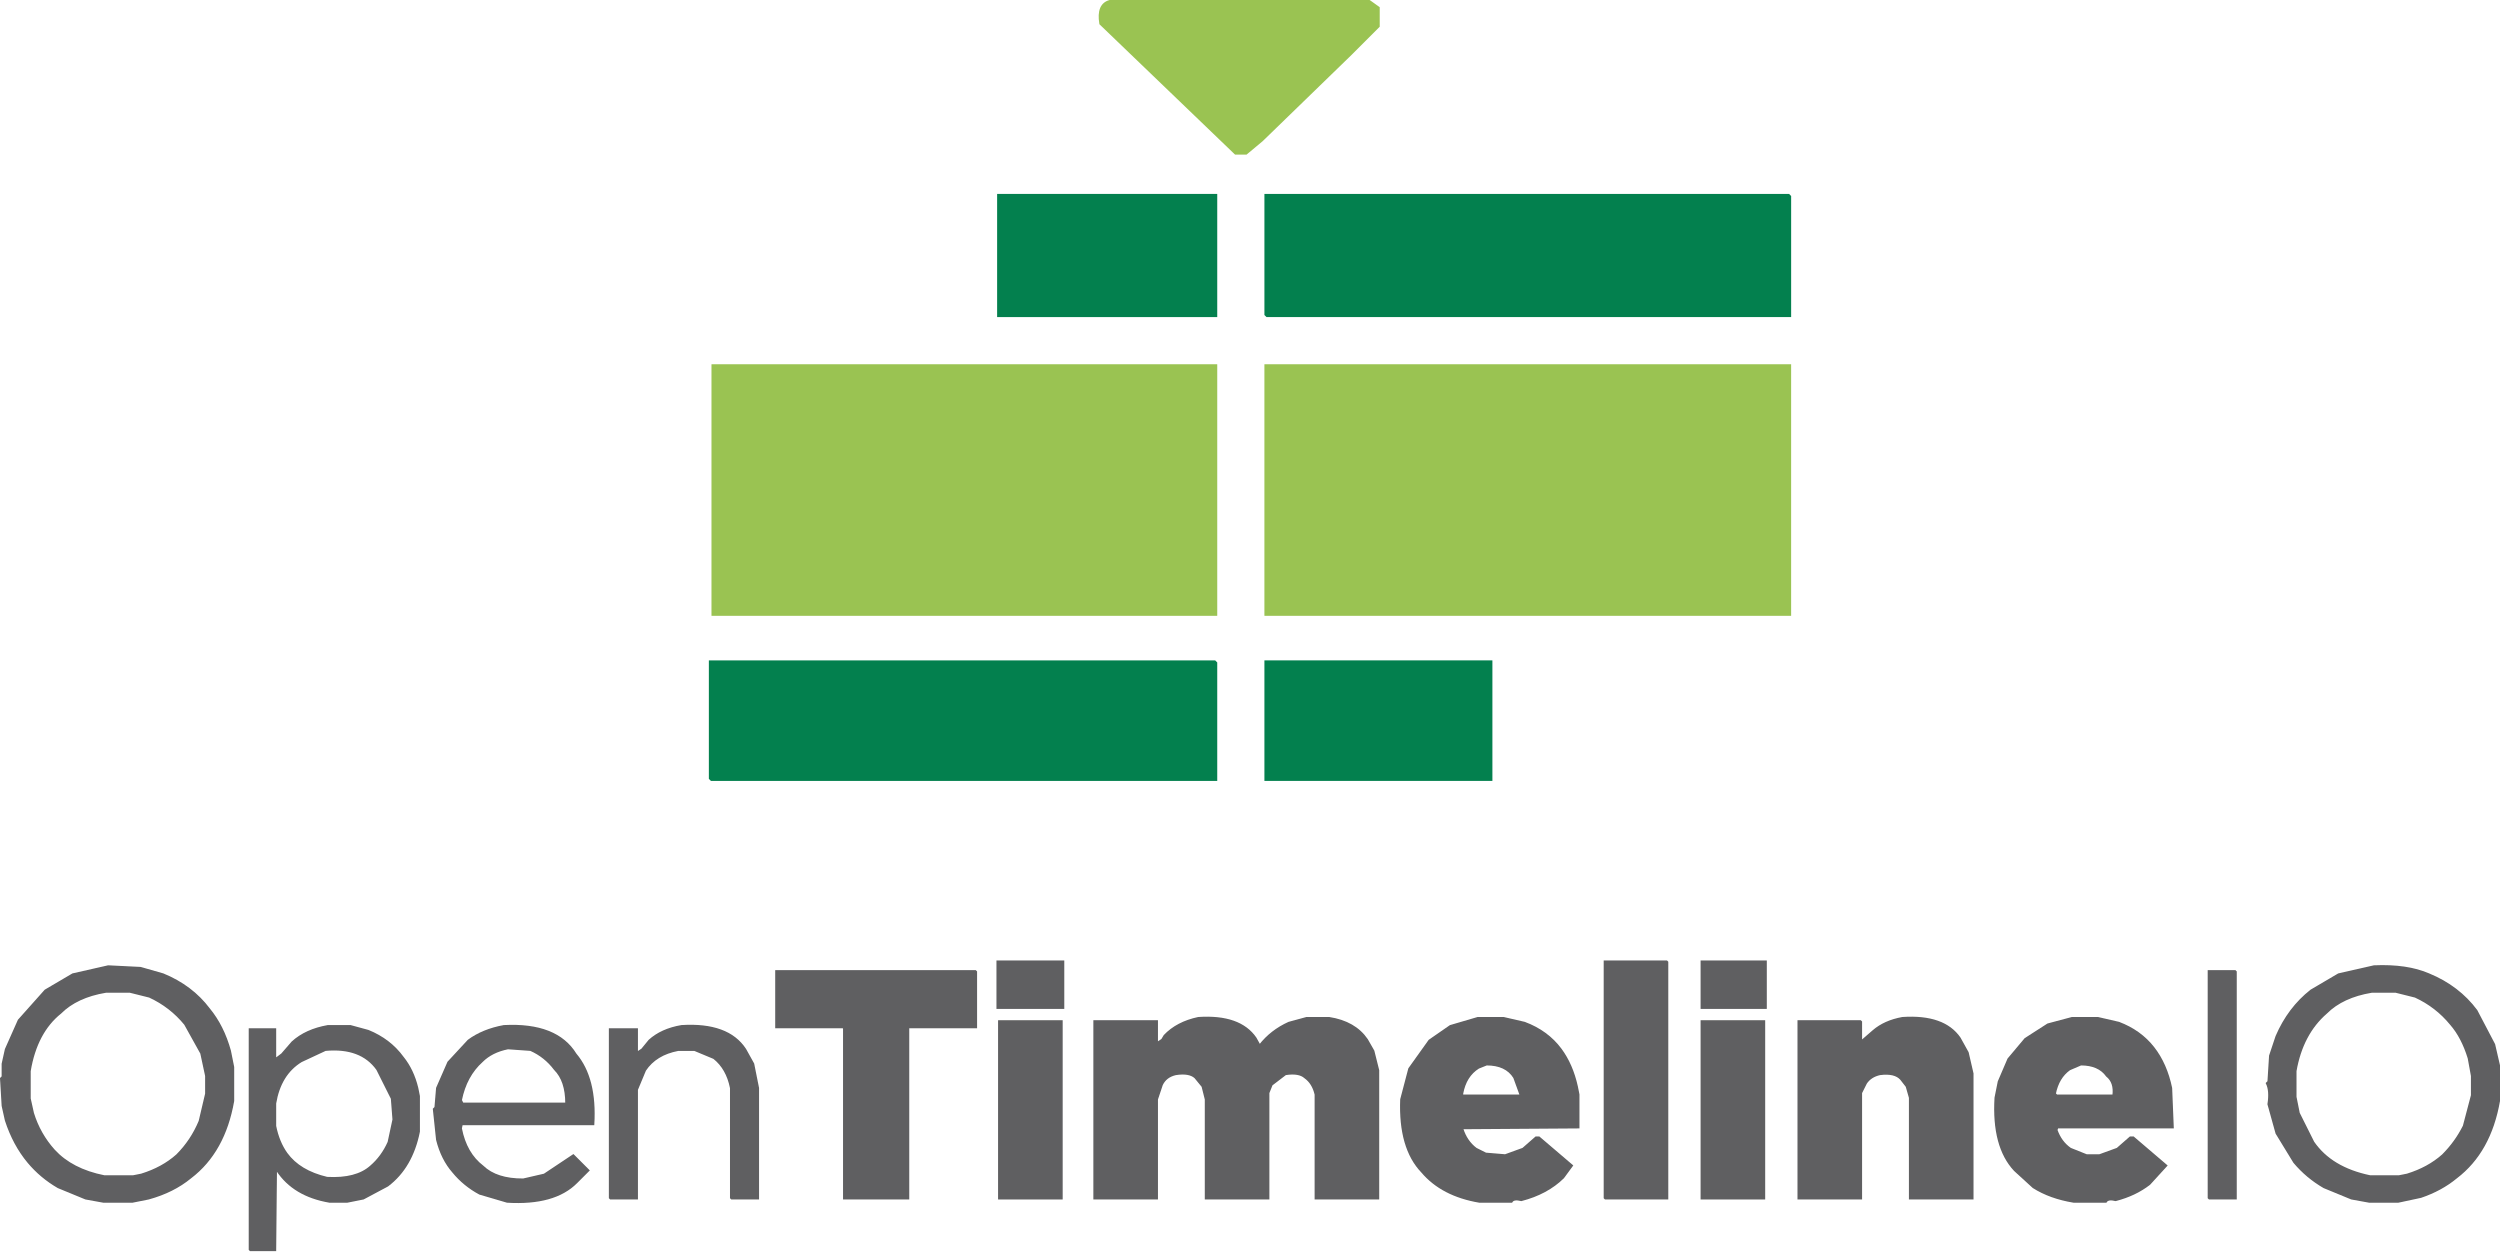
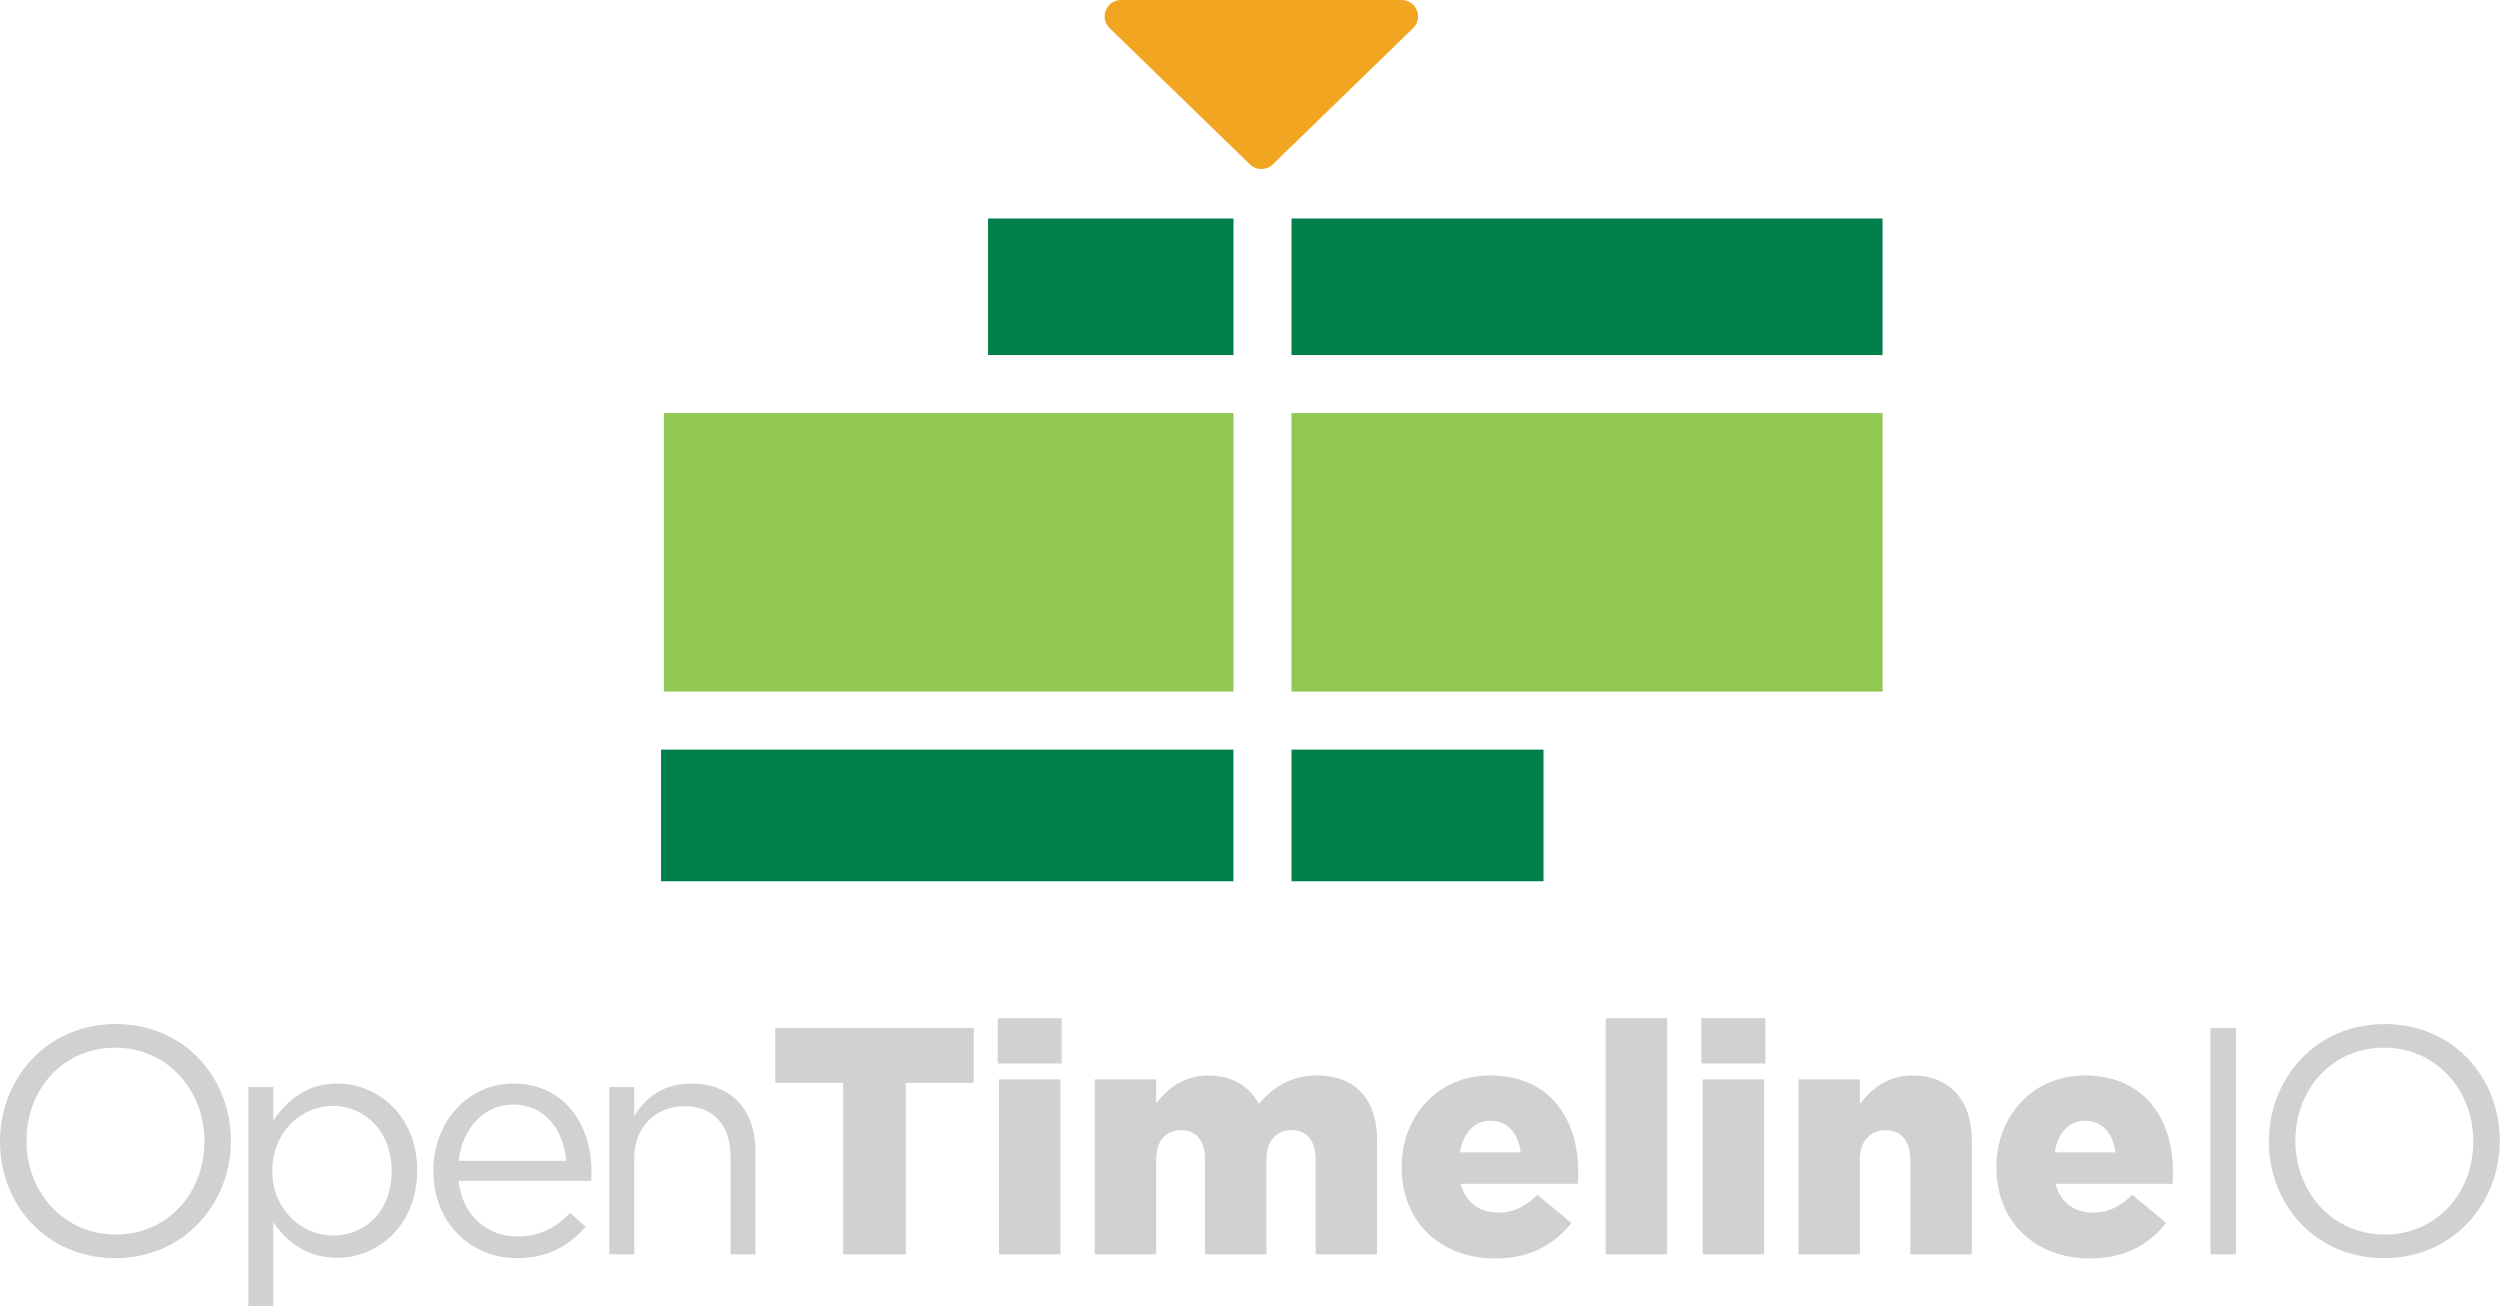
- <svg xmlns="http://www.w3.org/2000/svg" width="954.007" height="477.446" version="1.1" id="svg183">
-   <defs id="defs187" />
-   <g id="g248" transform="translate(271.0035,0.5)">
-     <path fill="#007e4c" stroke="#007e4c" stroke-width="1" opacity="0.988" d="m 110,74 h 83 v 46 h -83 z" id="path137" />
-     <path fill="#007e4c" stroke="#007e4c" stroke-width="1" opacity="0.988" d="m 212,74 h 199.5 l 0.5,0.5 V 120 H 212.5 l -0.5,-0.5 z" id="path139" />
-     <path fill="#007e4c" stroke="#007e4c" stroke-width="1" opacity="0.988" d="m 0,252 h 192.5 l 0.5,0.5 V 297 H 0.5 L 0,296.5 Z" id="path141" />
-     <path fill="#007e4c" stroke="#007e4c" stroke-width="1" opacity="0.988" d="m 212,252 h 86 v 45 h -86 z" id="path143" />
-     <path fill="#98c24f" stroke="#98c24f" stroke-width="1" opacity="0.984" d="m 152.5,0 h 99 l 3.5,2.5 v 7 l -10.5,10.5 -34,33 -6,5 h -4 L 149,8.5 Q 147.8,1.3 152.5,0 Z" id="path145" />
-     <path fill="#98c24f" stroke="#98c24f" stroke-width="1" opacity="0.984" d="m 1,139 h 192 v 95 H 1 Z" id="path147" />
-     <path fill="#98c24f" stroke="#98c24f" stroke-width="1" opacity="0.984" d="m 212,139 h 200 v 95 H 212 Z" id="path149" />
+ <svg xmlns="http://www.w3.org/2000/svg" width="700.734" height="366.067" viewBox="0 0 700.734 366.067" version="1.1" xml:space="preserve" style="clip-rule:evenodd;fill-rule:evenodd;stroke-linejoin:round;stroke-miterlimit:2" id="svg272">
+   <defs id="defs276">
+         
+         
+     </defs>
+   <g transform="matrix(4.16667,0,0,4.16667,-3115.996,-2160.864)" id="g210">
+     <g transform="translate(831.921,519.023)" id="g184">
+       <path d="M 0,10.642 -9.435,1.481 c -0.711,-0.692 -0.222,-1.897 0.769,-1.897 h 18.869 c 0.991,0 1.481,1.205 0.77,1.897 l -9.435,9.161 c -0.429,0.416 -1.11,0.416 -1.538,0" style="fill:#f2a521;fill-rule:nonzero" id="path182" />
+     </g>
+     <g transform="translate(0,283.798)" id="g188">
+       <rect x="814.307" y="249.508" width="16.507" height="9.186" style="fill:#007f4b" id="rect186" />
+     </g>
+     <g transform="translate(0,283.798)" id="g192">
+       <rect x="834.719" y="249.508" width="39.759" height="9.186" style="fill:#007f4b" id="rect190" />
+     </g>
+     <g transform="translate(0,354.924)" id="g196">
+       <rect x="834.719" y="214.111" width="16.951" height="8.854" style="fill:#007f4b" id="rect194" />
+     </g>
+     <g transform="matrix(-1,0,0,1,1623.12,354.924)" id="g200">
+       <rect x="792.309" y="214.111" width="38.504" height="8.854" style="fill:#007f4b" id="rect198" />
+     </g>
+     <g transform="translate(0,319.528)" id="g204">
+       <rect x="834.719" y="226.87" width="39.759" height="18.732" style="fill:#91c753" id="rect202" />
+     </g>
+     <g transform="matrix(-1,0,0,1,1623.31,319.526)" id="g208">
+       <rect x="792.493" y="226.871" width="38.32" height="18.732" style="fill:#91c753" id="rect206" />
+     </g>
  </g>
-   <g id="g239" transform="matrix(0.6162786,0,0,0.6162786,325.886,135.0206)">
-     <path fill="#59595b" stroke="#59595b" stroke-width="1" opacity="0.961" d="m 88.716,376.134 h 41 v 29 H 88.716 Z" id="path151" />
-     <path fill="#59595b" stroke="#59595b" stroke-width="1" opacity="0.961" d="m 464.716,376.134 h 38.5 l 0.5,0.5 v 146.5 h -38.5 l -0.5,-0.5 z" id="path153" />
-     <path fill="#59595b" stroke="#59595b" stroke-width="1" opacity="0.961" d="m 524.716,376.134 h 40 v 29 h -40 z" id="path155" />
-     <path fill="#59595b" stroke="#59595b" stroke-width="1" opacity="0.961" d="m -461.784,379.134 20,1 14,4 q 17.8,7.3 28.5,21.5 8.8,10.7 13,26 l 2,10 v 21 q -5.5,31.5 -26.5,47.5 -10.7,8.8 -26,13 l -10,2 h -18 l -11,-2 -17,-7 q -10.7,-6.2 -18.5,-15.5 -9.1,-10.9 -14,-26 l -2,-9 -1,-17 1,-1 v -8 l 2,-9 8,-18 16.5,-18.5 17,-10 z m -1.5,16 q -18,3 -28,13 -15,12 -19,36 v 17 l 2,9 q 4,13 13,23 11,12 31,16 h 18 l 5,-1 q 13,-4 22,-12 9,-9 14,-21 l 4,-17 v -11 l -3,-14 -10,-18 q -9,-11 -22,-17 l -12,-3 z" id="path157" />
-     <path fill="#59595b" stroke="#59595b" stroke-width="1" opacity="0.961" d="m 941.216,379.134 q 20.4,-0.9 34,5 18.4,7.6 29.5,22.5 l 11,21 3,13 v 22 q -5.5,31.5 -26.5,47.5 -9.3,7.7 -22,12 l -14,3 h -18 l -11,-2 -17,-7 q -10.7,-6.2 -18.5,-15.5 l -11,-18 -5,-18 q 1.3,-8.3 -1,-13 l 1,-1 1,-16 4,-12 q 7.5,-17.5 21.5,-28.5 l 17,-10 z m -1.5,16 q -18,3 -28,13 -15,13 -19,36 v 16 l 2,10 9,18 q 11,16 35,21 h 18 l 5,-1 q 13,-4 22,-12 8,-8 13,-18 l 5,-19 v -12 l -2,-11 q -4,-13 -11,-21 -9,-11 -22,-17 l -12,-3 z" id="path159" />
-     <path fill="#59595b" stroke="#59595b" stroke-width="1" opacity="0.961" d="M -48.284,382.134 H 75.216 l 0.5,0.5 v 34.5 h -42 v 106 H -6.284 v -105.5 l -0.5,-0.5 H -48.284 Z" id="path161" />
-     <path fill="#59595b" stroke="#59595b" stroke-width="1" opacity="0.961" d="m 838.716,382.134 h 16.5 l 0.5,0.5 v 140.5 h -16.5 l -0.5,-0.5 z" id="path163" />
-     <path fill="#59595b" stroke="#59595b" stroke-width="1" opacity="0.961" d="m 213.216,411.134 q 25.7,-1.7 35.5,12.5 l 2.5,4.5 q 7,-9 18,-14 l 11,-3 h 14 q 16,2.5 23.5,13.5 l 4,7 3,12 v 79.5 h -39 v -64.5 q -1.6,-7 -6.5,-10.5 -3.7,-3.3 -12,-2 l -8.5,6.5 -2,5 v 65.5 h -39 v -61.5 l -2,-8 -4.5,-5.5 q -3.7,-3.3 -12,-2 -6.1,1.4 -8.5,6.5 l -3,9 v 61.5 h -39 v -110 h 39 v 13.5 l 3,-2 1.5,-2.5 q 7.8,-8.2 21,-11 z" id="path165" />
-     <path fill="#59595b" stroke="#59595b" stroke-width="1" opacity="0.961" d="m 386.216,411.134 h 16 l 13,3 q 14.2,5.3 22.5,16.5 7,9.5 10,23 l 1,5 v 20.5 l -72,0.5 q 2.5,8 8.5,12.5 l 6,3 12,1 11,-4 8,-7 h 2 l 20.5,17.5 -5.5,7.5 q -10.1,9.9 -26,14 -4.8,-1.2 -6,1 h -20 q -23.1,-3.9 -35.5,-18.5 -14.2,-14.8 -13,-45 l 5,-19 12.5,-17.5 13,-9 z m 5.5,29 -5,2 q -8,5 -10,16 v 1 h 36 l -4,-11 q -5,-8 -17,-8 z" id="path167" />
-     <path fill="#59595b" stroke="#59595b" stroke-width="1" opacity="0.961" d="m 649.216,411.134 q 25.7,-1.7 35.5,12.5 l 5,9 3,13 v 77.5 h -39 v -62.5 l -2,-7 -3.5,-4.5 q -3.8,-4.2 -13,-3 -5.7,1.3 -8.5,5.5 l -3,6 v 65.5 h -39 v -110 h 38.5 l 0.5,0.5 v 12 l 7.5,-6.5 q 7,-6 18,-8 z" id="path169" />
-     <path fill="#59595b" stroke="#59595b" stroke-width="1" opacity="0.961" d="m 754.216,411.134 h 16 l 13,3 q 13.4,5.1 21.5,15.5 7.9,10.1 11,25 l 1,24.5 h -71.5 l -0.5,1.5 q 2.6,7.4 8.5,11.5 l 10,4 h 8 l 11,-4 8,-7 h 2 l 20.5,17.5 -10.5,11.5 q -8.7,6.8 -21,10 -4.7,-1.2 -6,1 h -20 q -14.6,-2.4 -25,-9 l -11.5,-10.5 q -13.8,-14.7 -12,-45 l 2,-10 6,-14 10.5,-12.5 14,-9 z m 5.5,29 -7,3 q -7,5 -9,15 l 1,1 h 35 q 1,-8 -4,-12 -5,-7 -16,-7 z" id="path171" />
-     <path fill="#59595b" stroke="#59595b" stroke-width="1" opacity="0.961" d="m 89.716,413.134 h 39 v 110 H 89.716 Z" id="path173" />
-     <path fill="#59595b" stroke="#59595b" stroke-width="1" opacity="0.961" d="m 524.716,413.134 h 39 v 110 h -39 z" id="path175" />
-     <path fill="#59595b" stroke="#59595b" stroke-width="1" opacity="0.961" d="m -325.784,416.134 h 14 l 11,3 q 13.5,5.5 21.5,16.5 6.3,7.8 9,19 l 1,5 v 22 q -4.4,22.1 -19.5,33.5 l -15,8 -10,2 h -11 q -22.2,-3.8 -32.5,-19.5 l -0.5,-1.5 -0.5,51 h -15.5 l -0.5,-0.5 v -136.5 h 16 v 18.5 l 4,-3 6.5,-7.5 q 8.4,-7.6 22,-10 z m -1.5,15 -15,7 q -13,8 -16,26 v 14 q 2,10 7,17 8,11 25,15 18,1 27,-7 7,-6 11,-15 l 3,-14 -1,-13 -9,-18 q -5,-7 -13,-10 -8,-3 -19,-2 z" id="path177" />
-     <path fill="#59595b" stroke="#59595b" stroke-width="1" opacity="0.961" d="m -216.784,416.134 q 32.7,-1.7 44.5,17.5 12.7,15 11,43.5 h -81.5 l -0.5,2.5 q 3,15.5 13.5,23.5 8.4,8.1 25,8 l 13,-3 18,-12 9.5,9.5 -7.5,7.5 q -13.7,13.8 -43,12 l -17,-5 q -9.7,-5.2 -16.5,-13.5 -7,-8 -10,-20 l -2,-19 1,-1 1,-12 7,-16 12.5,-13.5 q 8.9,-6.6 22,-9 z m 2.5,14 q -10,2 -16,8 -10,9 -13,24 l 1,2 h 64 q 0,-14 -7,-21 -6,-8 -15,-12 z" id="path179" />
-     <path fill="#59595b" stroke="#59595b" stroke-width="1" opacity="0.961" d="m -106.784,416.134 q 28.8,-1.8 39.5,14.5 l 5,9 3,15 v 68.5 h -16.5 l -0.5,-0.5 v -68 q -2.4,-12.1 -10.5,-18.5 l -12,-5 h -10 q -13.9,2.6 -20.5,12.5 l -5,12 v 67.5 h -16.5 l -0.5,-0.5 v -104.5 h 17 v 14.5 l 3,-2 4.5,-5.5 q 7.6,-6.9 20,-9 z" id="path181" />
+   <g id="g576" transform="translate(-1007.267,143.9164)">
+     <g transform="matrix(2.266274,0,0,2.266274,-1016.579,-1073.982)" id="g268">
+       <g transform="translate(918.303,551.445)" id="g214">
+         <path d="m 0,0.161 v -0.08 c 0,-6.358 -4.639,-11.558 -11.038,-11.558 -6.399,0 -10.958,5.119 -10.958,11.478 v 0.08 c 0,6.359 4.64,11.559 11.038,11.559 C -4.559,11.64 0,6.52 0,0.161 m -25.275,0 v -0.08 c 0,-7.719 5.798,-14.478 14.317,-14.478 8.519,0 14.237,6.68 14.237,14.398 0.04,0.04 0.04,0.04 0,0.08 0,7.719 -5.799,14.477 -14.317,14.477 -8.519,0 -14.237,-6.678 -14.237,-14.397" style="fill:#d0d1d3;fill-rule:nonzero" id="path212" />
+       </g>
+       <g transform="translate(941.464,561.084)" id="g218">
+         <path d="m 0,-5.839 v -0.08 c 0,-4.879 -3.359,-7.998 -7.278,-7.998 -3.84,0 -7.479,3.239 -7.479,7.958 v 0.08 c 0,4.799 3.639,7.999 7.479,7.999 C -3.279,2.12 0,-0.84 0,-5.839 m -17.717,-10.398 h 3.079 v 4.159 c 1.68,-2.48 4.12,-4.599 7.919,-4.599 4.959,0 9.878,3.919 9.878,10.718 v 0.08 c 0,6.759 -4.879,10.758 -9.878,10.758 -3.839,0 -6.319,-2.079 -7.919,-4.399 v 10.358 h -3.079 z" style="fill:#d0d1d3;fill-rule:nonzero" id="path216" />
+       </g>
+       <g transform="translate(963.063,556.444)" id="g222">
+         <path d="m 0,-2.478 c -0.359,-3.76 -2.52,-6.959 -6.599,-6.959 -3.559,0 -6.279,2.959 -6.718,6.959 z M -6.039,6.88 c 2.84,0 4.84,-1.16 6.519,-2.92 L 2.399,5.68 C 0.32,8 -2.199,9.559 -6.119,9.559 c -5.679,0 -10.318,-4.358 -10.318,-10.798 0,-5.999 4.2,-10.798 9.918,-10.798 6.12,0 9.639,4.879 9.639,10.958 0,0.281 0,0.6 -0.04,1.08 h -16.397 c 0.439,4.36 3.639,6.879 7.278,6.879" style="fill:#d0d1d3;fill-rule:nonzero" id="path220" />
+       </g>
+       <g transform="translate(968.386,565.085)" id="g226">
+         <path d="m 0,-20.238 h 3.079 v 3.6 c 1.36,-2.24 3.52,-4.039 7.079,-4.039 4.999,0 7.919,3.359 7.919,8.278 V 0.439 h -3.08 v -12.078 c 0,-3.839 -2.079,-6.24 -5.719,-6.24 -3.559,0 -6.199,2.6 -6.199,6.48 V 0.439 H 0 Z" style="fill:#d0d1d3;fill-rule:nonzero" id="path224" />
+       </g>
+       <g transform="translate(997.305,558.724)" id="g230">
+         <path d="m 0,-14.397 h -8.398 v -6.799 h 24.555 v 6.799 H 7.759 V 6.799 H 0 Z" style="fill:#d0d1d3;fill-rule:nonzero" id="path228" />
+       </g>
+       <g transform="translate(0,309.852)" id="g234">
+         <path d="m 1016.59,234.035 h 7.59 v 21.637 h -7.59 z m -0.16,-7.559 h 7.91 v 5.6 h -7.91 z" style="fill:#d0d1d3;fill-rule:nonzero" id="path232" />
+       </g>
+       <g transform="translate(1028.43,565.045)" id="g238">
+         <path d="m 0,-21.158 h 7.599 v 2.96 c 1.399,-1.8 3.399,-3.439 6.438,-3.439 2.88,0 5.079,1.279 6.239,3.519 1.88,-2.16 4.079,-3.519 7.239,-3.519 4.599,0 7.399,2.879 7.399,7.918 V 0.479 h -7.599 v -11.758 c 0,-2.359 -1.16,-3.6 -2.96,-3.6 -1.799,0 -3.119,1.241 -3.119,3.6 V 0.479 h -7.598 v -11.758 c 0,-2.359 -1.16,-3.6 -2.96,-3.6 -1.8,0 -3.079,1.241 -3.079,3.6 V 0.479 H 0 Z" style="fill:#d0d1d3;fill-rule:nonzero" id="path236" />
+       </g>
+       <g transform="translate(1081.1,556.524)" id="g242">
+         <path d="m 0,-3.598 c -0.279,-2.399 -1.68,-3.92 -3.759,-3.92 -2,0 -3.359,1.561 -3.76,3.92 z m -14.717,1.88 v -0.08 c 0,-6.32 4.519,-11.319 10.918,-11.319 7.479,0 10.918,5.48 10.918,11.838 0,0.48 0,1.04 -0.04,1.56 H -7.398 c 0.599,2.359 2.319,3.559 4.679,3.559 1.799,0 3.24,-0.679 4.799,-2.199 l 4.199,3.48 C 4.199,7.759 1.2,9.519 -3.119,9.519 c -6.799,0 -11.598,-4.518 -11.598,-11.237" style="fill:#d0d1d3;fill-rule:nonzero" id="path240" />
+       </g>
+       <g transform="translate(0,309.851)" id="g246">
+         <rect x="1091.62" y="226.477" width="7.6" height="29.195" style="fill:#d0d1d3" id="rect244" />
+       </g>
+       <g transform="translate(0,309.852)" id="g250">
+         <path d="m 1103.62,234.035 h 7.6 v 21.637 h -7.6 z m -0.16,-7.559 h 7.92 v 5.6 h -7.92 z" style="fill:#d0d1d3;fill-rule:nonzero" id="path248" />
+       </g>
+       <g transform="translate(1115.46,565.045)" id="g254">
+         <path d="m 0,-21.158 h 7.599 v 3.04 c 1.399,-1.8 3.399,-3.519 6.478,-3.519 4.6,0 7.359,3.039 7.359,7.958 V 0.479 h -7.599 v -11.718 c 0,-2.36 -1.239,-3.64 -3.039,-3.64 -1.84,0 -3.199,1.28 -3.199,3.64 V 0.479 H 0 Z" style="fill:#d0d1d3;fill-rule:nonzero" id="path252" />
+       </g>
+       <g transform="translate(1154.66,556.524)" id="g258">
+         <path d="m 0,-3.598 c -0.279,-2.399 -1.68,-3.92 -3.759,-3.92 -2,0 -3.359,1.561 -3.76,3.92 z m -14.717,1.88 v -0.08 c 0,-6.32 4.519,-11.319 10.918,-11.319 7.479,0 10.918,5.48 10.918,11.838 0,0.48 0,1.04 -0.04,1.56 H -7.398 c 0.599,2.359 2.319,3.559 4.679,3.559 1.799,0 3.24,-0.679 4.799,-2.199 l 4.199,3.48 C 4.199,7.759 1.2,9.519 -3.119,9.519 c -6.799,0 -11.598,-4.518 -11.598,-11.237" style="fill:#d0d1d3;fill-rule:nonzero" id="path256" />
+       </g>
+       <g transform="translate(0,311.051)" id="g262">
+         <rect x="1166.42" y="226.477" width="3.159" height="27.995" style="fill:#d0d1d3" id="rect260" />
+       </g>
+       <g transform="translate(1198.92,551.445)" id="g266">
+         <path d="m 0,0.161 v -0.08 c 0,-6.358 -4.639,-11.558 -11.038,-11.558 -6.399,0 -10.958,5.119 -10.958,11.478 v 0.08 c 0,6.359 4.64,11.559 11.038,11.559 C -4.559,11.64 0,6.52 0,0.161 m -25.275,0 v -0.08 c 0,-7.719 5.798,-14.478 14.317,-14.478 8.519,0 14.237,6.68 14.237,14.398 0.04,0.04 0.04,0.04 0,0.08 0,7.719 -5.799,14.477 -14.317,14.477 -8.519,0 -14.237,-6.678 -14.237,-14.397" style="fill:#d0d1d3;fill-rule:nonzero" id="path264" />
+       </g>
+     </g>
  </g>
</svg>
